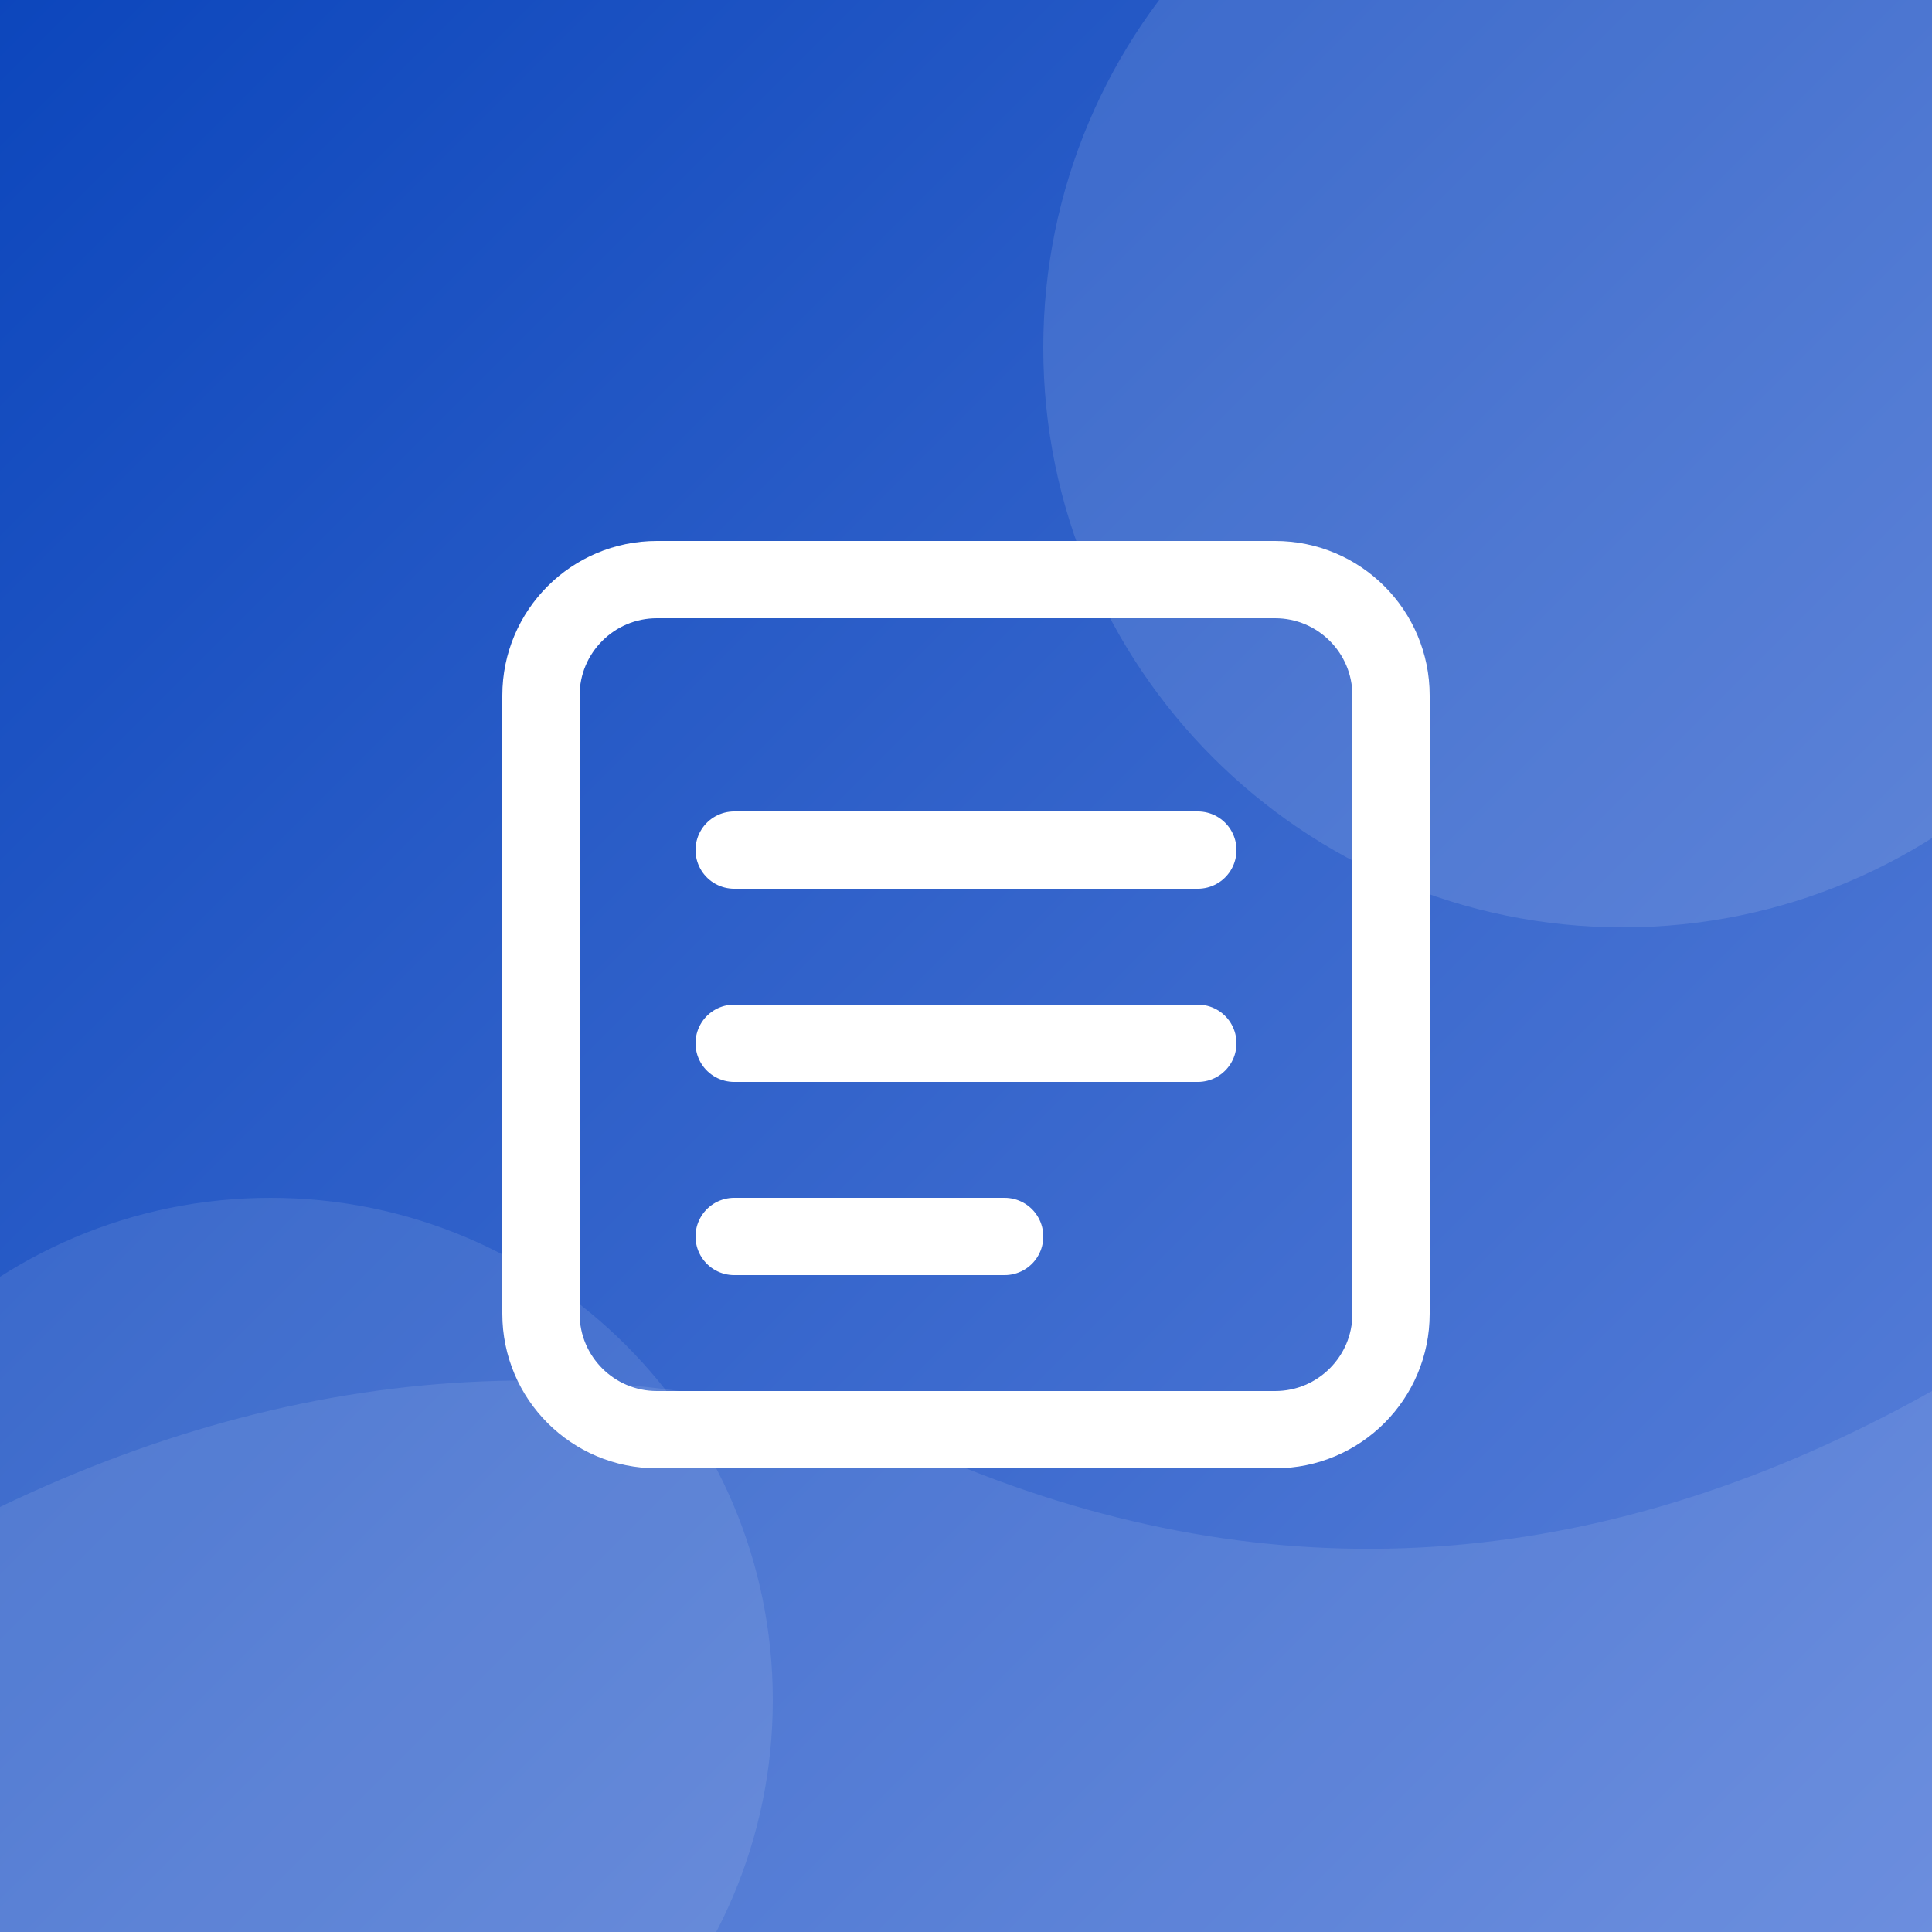
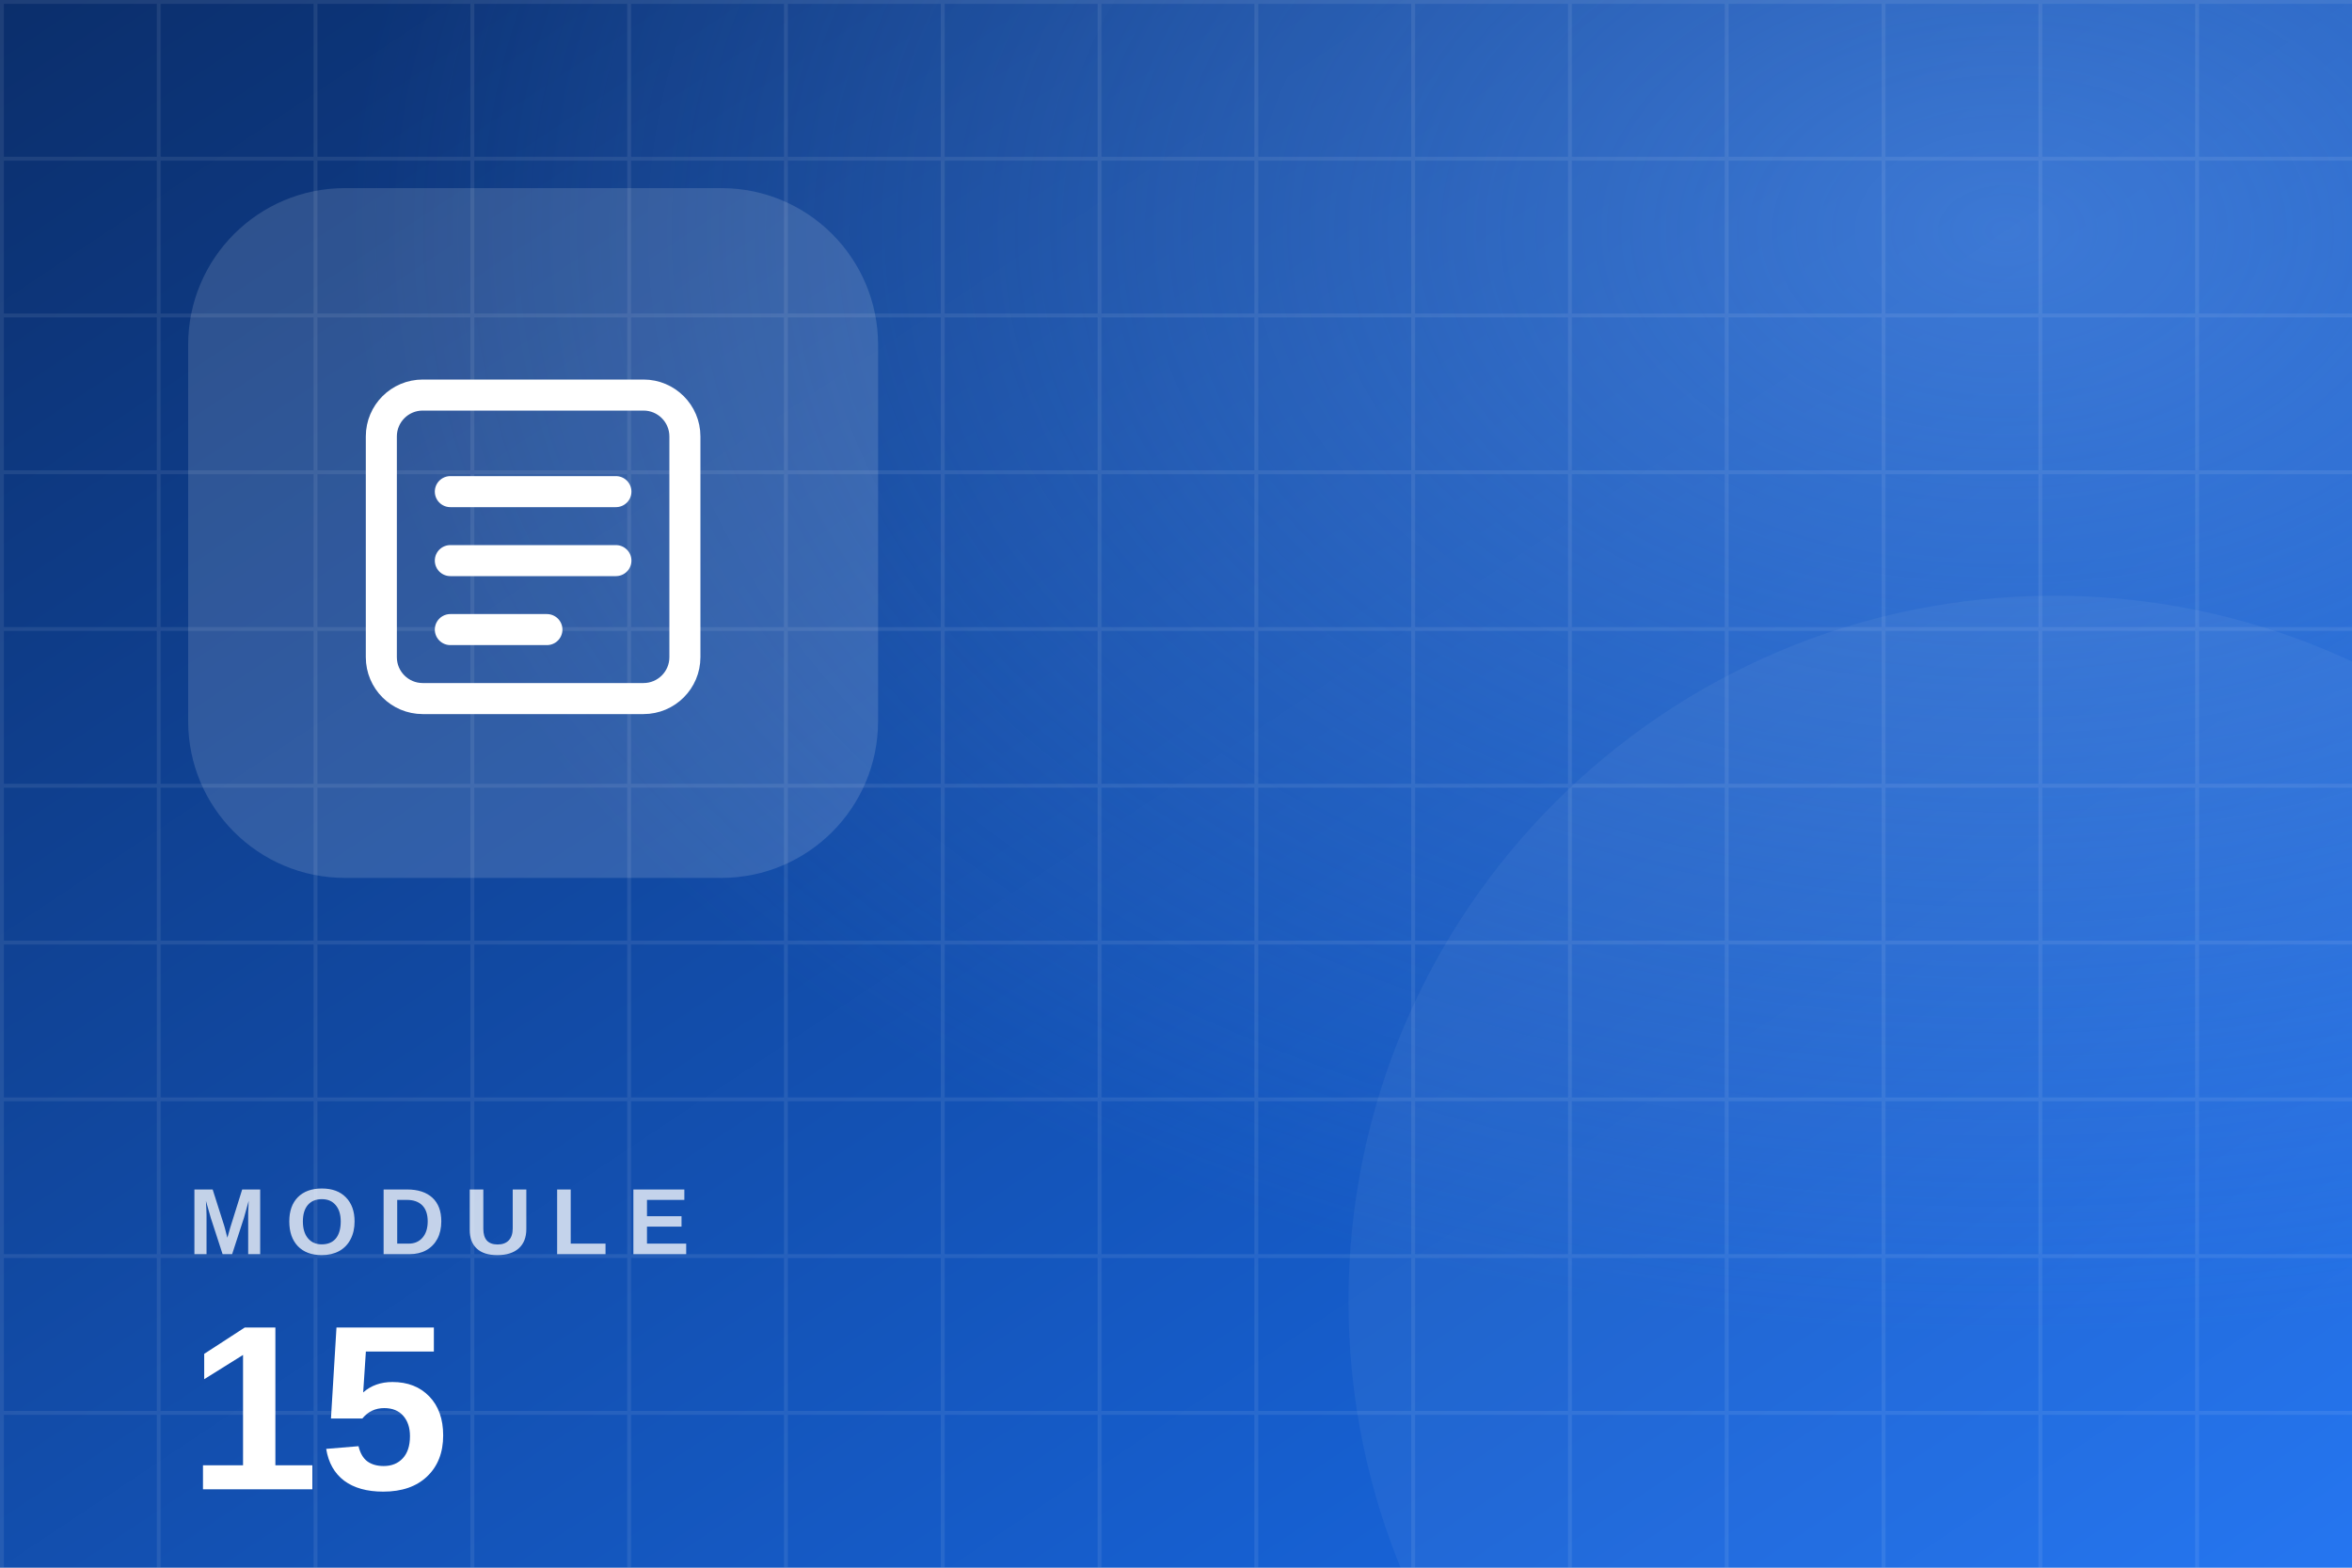
- <svg xmlns="http://www.w3.org/2000/svg" viewBox="0 0 100 100" preserveAspectRatio="xMidYMid slice">
+ <svg xmlns="http://www.w3.org/2000/svg" viewBox="0 0 300 200" preserveAspectRatio="xMidYMid slice">
  <defs>
    <linearGradient id="g" x1="0" y1="0" x2="1" y2="1">
-       <stop offset="0" stop-color="rgb(12,70,188)" />
-       <stop offset="1" stop-color="rgb(92,130,218)" />
+       <stop offset="0" stop-color="#0B2E6B" />
+       <stop offset="1" stop-color="#1A6FF0" />
    </linearGradient>
+     <pattern id="grid" width="20" height="20" patternUnits="userSpaceOnUse">
+       <path d="M20 0H0V20" fill="none" stroke="#fff" stroke-opacity=".08" stroke-width="1" />
+     </pattern>
+     <radialGradient id="glow" cx=".85" cy=".15" r=".7">
+       <stop offset="0" stop-color="#5F9BF5" stop-opacity=".55" />
+       <stop offset="1" stop-color="#5F9BF5" stop-opacity="0" />
+     </radialGradient>
  </defs>
-   <rect width="100" height="100" fill="url(#g)" />
-   <circle cx="84" cy="18" r="30" fill="#fff" opacity=".12" />
-   <circle cx="14" cy="88" r="26" fill="#fff" opacity=".10" />
-   <path d="M0 78 Q25 66 50 76 T100 72 V100 H0z" fill="#fff" opacity=".10" />
-   <g fill="none" stroke="#fff" stroke-width="4" stroke-linecap="round" stroke-linejoin="round">
+   <rect width="300" height="200" fill="url(#g)" />
+   <rect width="300" height="200" fill="url(#glow)" />
+   <rect width="300" height="200" fill="url(#grid)" />
+   <circle cx="262" cy="166" r="90" fill="#fff" fill-opacity=".05" />
+   <rect x="24" y="24" width="88" height="88" rx="20" fill="#fff" fill-opacity=".14" />
+   <g transform="translate(24 24) scale(.88)" fill="none" stroke="#fff" stroke-width="4.5" stroke-linecap="round" stroke-linejoin="round">
    <rect x="28" y="30" width="44" height="44" rx="6" />
    <path d="M38 44h24M38 54h24M38 64h14" />
  </g>
+   <text x="24" y="160" font-family="Poppins, Arial, sans-serif" font-size="12" font-weight="700" letter-spacing="2.4" fill="#fff" fill-opacity=".75">MODULE</text>
+   <text x="24" y="190" font-family="Poppins, Arial, sans-serif" font-size="30" font-weight="800" fill="#fff">15</text>
</svg>
